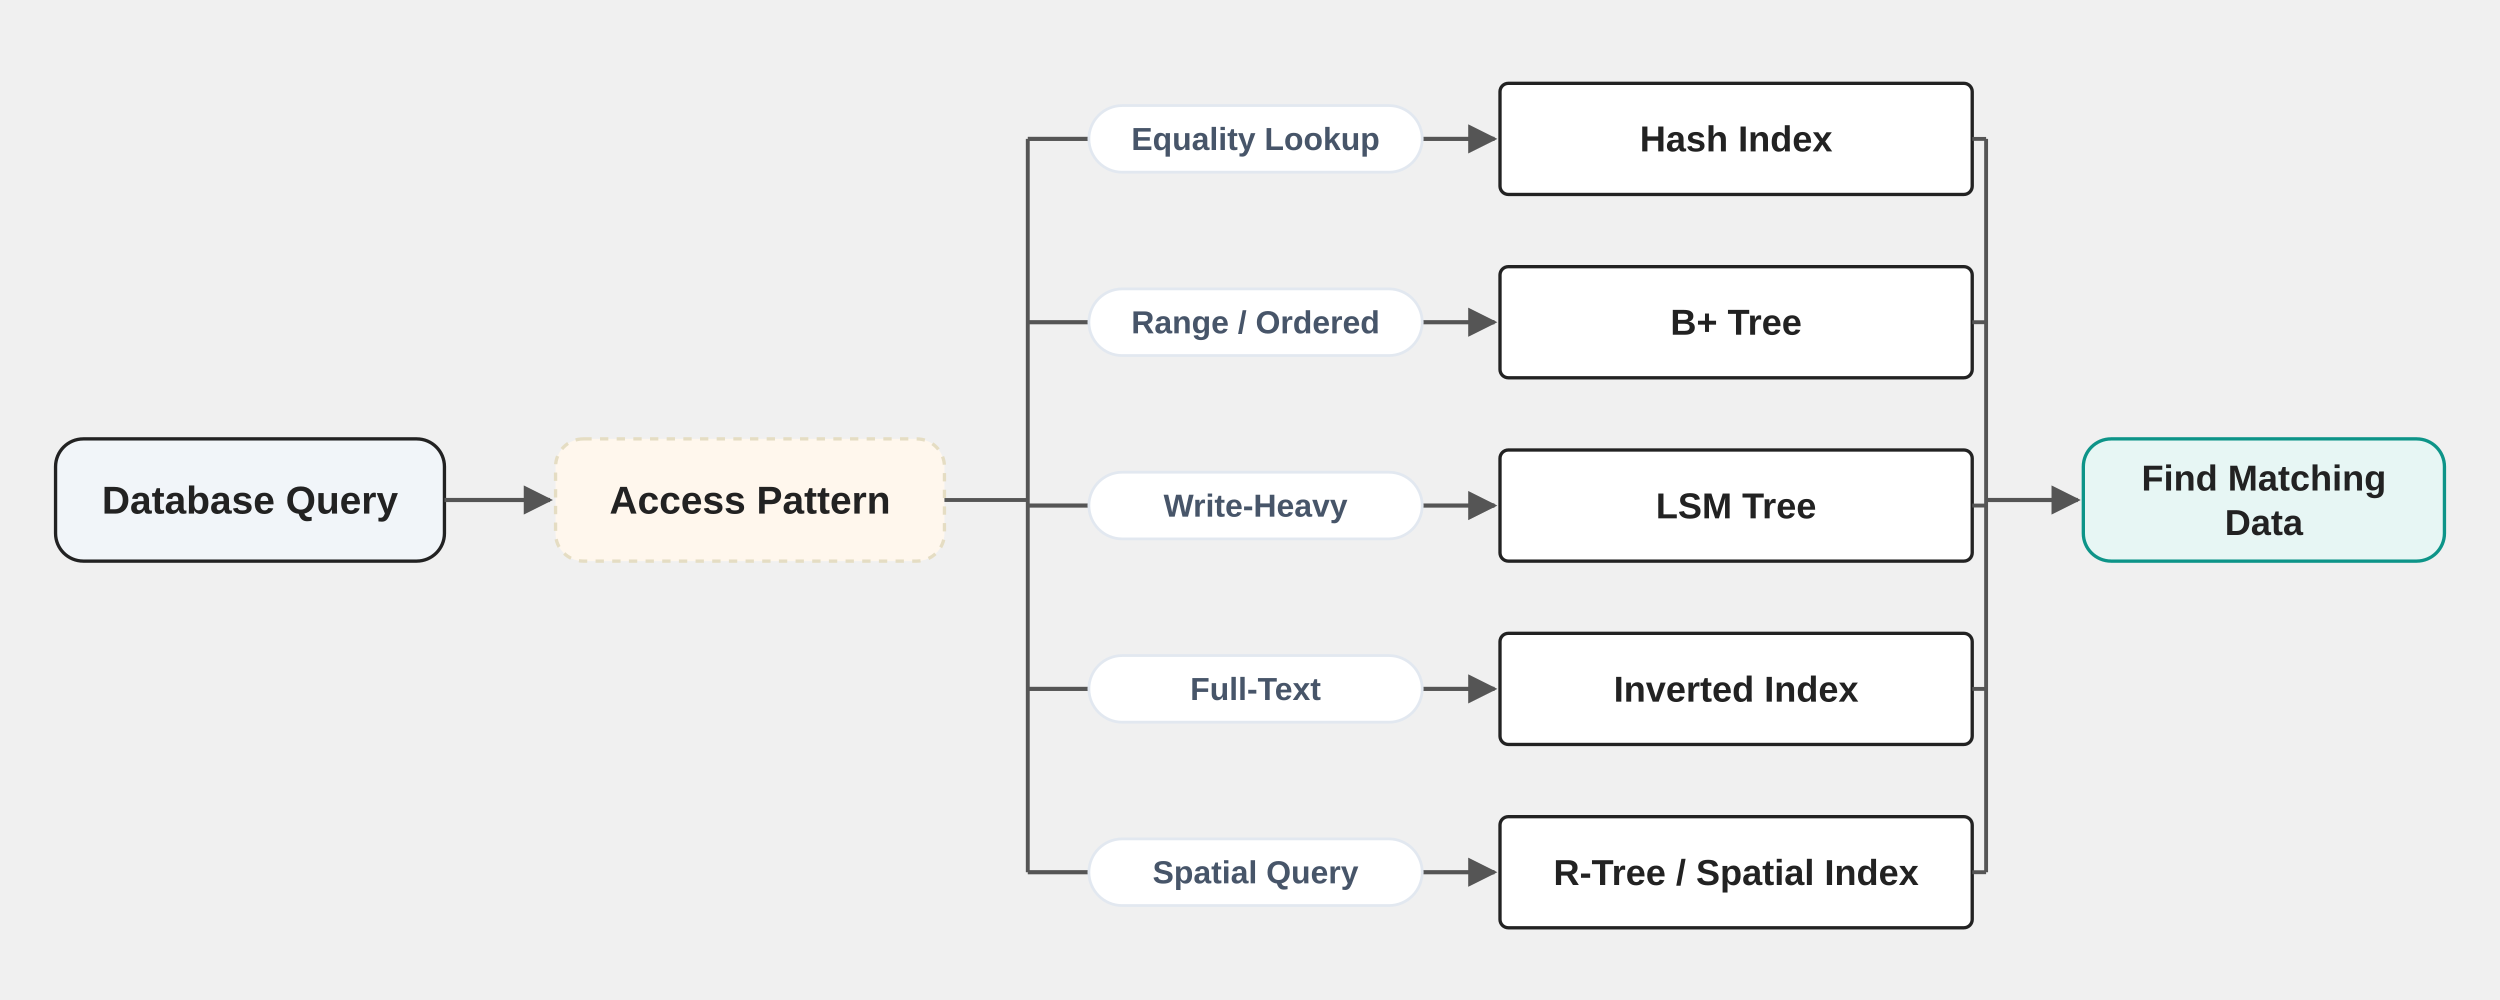
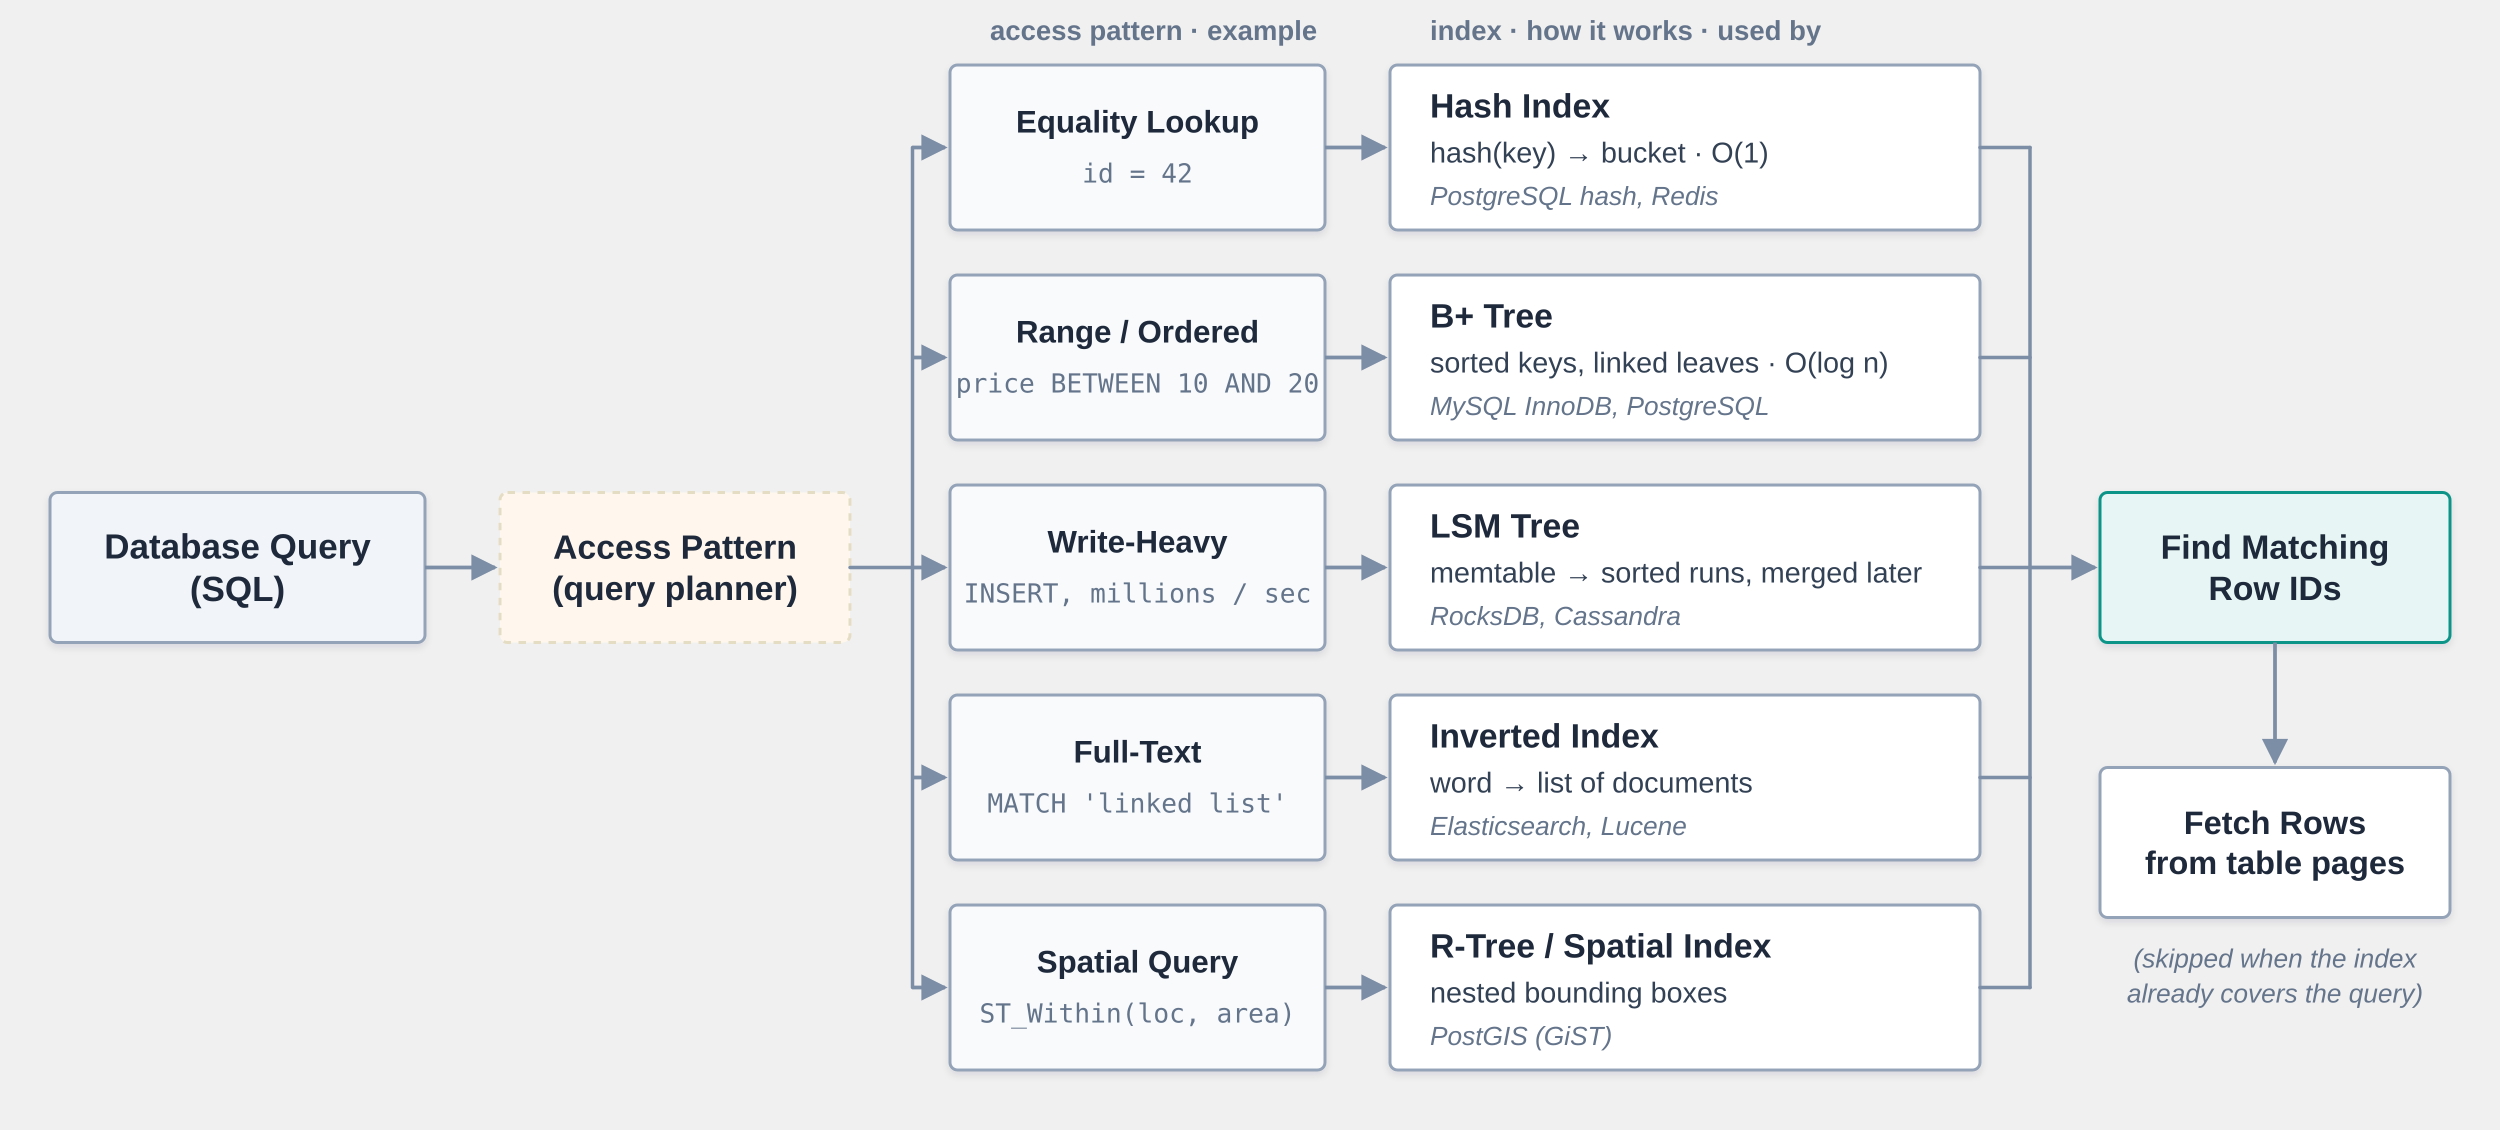
- <svg xmlns="http://www.w3.org/2000/svg" width="900" height="360" viewBox="0 0 900 360" role="img" aria-label="Simplified database indexing: a database query is routed by its access pattern; equality lookups use a hash index, range or ordered queries a B+ tree, write-heavy workloads an LSM tree, full-text search an inverted index and spatial queries an R-tree or spatial index; all lead to finding the matching data">
+ <svg xmlns="http://www.w3.org/2000/svg" width="1000" height="452" viewBox="0 0 1000 452" role="img" aria-label="Simplified database indexing: a database query is routed by its access pattern to a suitable index, which finds the matching row IDs, and the database then fetches those rows. equality lookup such as id = 42 uses a Hash Index (hash(key) → bucket, O(1); e.g. PostgreSQL hash, Redis); range / ordered such as price BETWEEN 10 AND 20 uses a B+ Tree (sorted keys, linked leaves, O(log n); e.g. MySQL InnoDB, PostgreSQL); write-heavy such as INSERT, millions / sec uses a LSM Tree (memtable → sorted runs, merged later; e.g. RocksDB, Cassandra); full-text such as MATCH 'linked list' uses a Inverted Index (word → list of documents; e.g. Elasticsearch, Lucene); spatial query such as ST_Within(loc, area) uses a R-Tree / Spatial Index (nested bounding boxes; e.g. PostGIS (GiST)).">
  <defs>
    <marker id="db-a" viewBox="0 0 10 10" refX="9" refY="5" markerWidth="7" markerHeight="7" orient="auto-start-reverse">
-       <path d="M0 0 L10 5 L0 10 Z" fill="#555555" />
+       <path d="M0 0 L10 5 L0 10 Z" fill="#7C8DA6" />
    </marker>
    <marker id="db-h" viewBox="0 0 10 10" refX="9" refY="5" markerWidth="7" markerHeight="7" orient="auto-start-reverse">
      <path d="M0 0 L10 5 L0 10 Z" fill="#B45309" />
    </marker>
+     <filter id="db-s" x="-10%" y="-15%" width="120%" height="150%">
+       <feDropShadow dx="0" dy="1.5" stdDeviation="1.5" flood-color="#0F172A" flood-opacity="0.10" />
+     </filter>
  </defs>
-   <rect x="20" y="158" width="140" height="44" rx="10" fill="#F1F5F9" stroke="#222222" stroke-width="1.2" />
-   <text x="90.0" y="184.9" text-anchor="middle" font-family="system-ui, -apple-system, 'Segoe UI', Arial, sans-serif" font-size="14" font-weight="600" fill="#222222">Database Query</text>
-   <rect x="200" y="158" width="140" height="44" rx="10" fill="#FFF7ED" stroke="#E5DDC3" stroke-width="1.2" stroke-dasharray="3 3" />
-   <text x="270.0" y="184.9" text-anchor="middle" font-family="system-ui, -apple-system, 'Segoe UI', Arial, sans-serif" font-size="14" font-weight="600" fill="#222222">Access Pattern</text>
-   <path d="M160 180 H198" fill="none" stroke="#555555" stroke-width="1.5" marker-end="url(#db-a)" />
-   <path d="M340 180 H370" fill="none" stroke="#555555" stroke-width="1.4" />
-   <path d="M370 50 V314" fill="none" stroke="#555555" stroke-width="1.4" />
-   <path d="M715 50 V314" fill="none" stroke="#555555" stroke-width="1.4" />
-   <path d="M370 50 H538" fill="none" stroke="#555555" stroke-width="1.5" marker-end="url(#db-a)" />
-   <rect x="392" y="38" width="120" height="24" rx="12" fill="#FFFFFF" stroke="#E2E8F0" stroke-width="1" />
-   <text x="452" y="54" text-anchor="middle" font-family="system-ui, -apple-system, 'Segoe UI', Arial, sans-serif" font-size="11.5" font-weight="600" fill="#475569">Equality Lookup</text>
-   <rect x="540" y="30" width="170" height="40" rx="3" fill="#FFFFFF" stroke="#222222" stroke-width="1.2" />
-   <text x="625.0" y="54.5" text-anchor="middle" font-family="system-ui, -apple-system, 'Segoe UI', Arial, sans-serif" font-size="13" font-weight="600" fill="#222222">Hash Index</text>
-   <path d="M710 50 H715" fill="none" stroke="#555555" stroke-width="1.4" />
-   <path d="M370 116 H538" fill="none" stroke="#555555" stroke-width="1.5" marker-end="url(#db-a)" />
-   <rect x="392" y="104" width="120" height="24" rx="12" fill="#FFFFFF" stroke="#E2E8F0" stroke-width="1" />
-   <text x="452" y="120" text-anchor="middle" font-family="system-ui, -apple-system, 'Segoe UI', Arial, sans-serif" font-size="11.5" font-weight="600" fill="#475569">Range / Ordered</text>
-   <rect x="540" y="96" width="170" height="40" rx="3" fill="#FFFFFF" stroke="#222222" stroke-width="1.2" />
-   <text x="625.0" y="120.5" text-anchor="middle" font-family="system-ui, -apple-system, 'Segoe UI', Arial, sans-serif" font-size="13" font-weight="600" fill="#222222">B+ Tree</text>
-   <path d="M710 116 H715" fill="none" stroke="#555555" stroke-width="1.4" />
-   <path d="M370 182 H538" fill="none" stroke="#555555" stroke-width="1.5" marker-end="url(#db-a)" />
-   <rect x="392" y="170" width="120" height="24" rx="12" fill="#FFFFFF" stroke="#E2E8F0" stroke-width="1" />
-   <text x="452" y="186" text-anchor="middle" font-family="system-ui, -apple-system, 'Segoe UI', Arial, sans-serif" font-size="11.5" font-weight="600" fill="#475569">Write-Heavy</text>
-   <rect x="540" y="162" width="170" height="40" rx="3" fill="#FFFFFF" stroke="#222222" stroke-width="1.2" />
-   <text x="625.0" y="186.6" text-anchor="middle" font-family="system-ui, -apple-system, 'Segoe UI', Arial, sans-serif" font-size="13" font-weight="600" fill="#222222">LSM Tree</text>
-   <path d="M710 182 H715" fill="none" stroke="#555555" stroke-width="1.4" />
-   <path d="M370 248 H538" fill="none" stroke="#555555" stroke-width="1.5" marker-end="url(#db-a)" />
-   <rect x="392" y="236" width="120" height="24" rx="12" fill="#FFFFFF" stroke="#E2E8F0" stroke-width="1" />
-   <text x="452" y="252" text-anchor="middle" font-family="system-ui, -apple-system, 'Segoe UI', Arial, sans-serif" font-size="11.5" font-weight="600" fill="#475569">Full-Text</text>
-   <rect x="540" y="228" width="170" height="40" rx="3" fill="#FFFFFF" stroke="#222222" stroke-width="1.2" />
-   <text x="625.0" y="252.6" text-anchor="middle" font-family="system-ui, -apple-system, 'Segoe UI', Arial, sans-serif" font-size="13" font-weight="600" fill="#222222">Inverted Index</text>
-   <path d="M710 248 H715" fill="none" stroke="#555555" stroke-width="1.4" />
-   <path d="M370 314 H538" fill="none" stroke="#555555" stroke-width="1.5" marker-end="url(#db-a)" />
-   <rect x="392" y="302" width="120" height="24" rx="12" fill="#FFFFFF" stroke="#E2E8F0" stroke-width="1" />
-   <text x="452" y="318" text-anchor="middle" font-family="system-ui, -apple-system, 'Segoe UI', Arial, sans-serif" font-size="11.5" font-weight="600" fill="#475569">Spatial Query</text>
-   <rect x="540" y="294" width="170" height="40" rx="3" fill="#FFFFFF" stroke="#222222" stroke-width="1.2" />
-   <text x="625.0" y="318.6" text-anchor="middle" font-family="system-ui, -apple-system, 'Segoe UI', Arial, sans-serif" font-size="13" font-weight="600" fill="#222222">R-Tree / Spatial Index</text>
-   <path d="M710 314 H715" fill="none" stroke="#555555" stroke-width="1.4" />
-   <path d="M715 180 H748" fill="none" stroke="#555555" stroke-width="1.5" marker-end="url(#db-a)" />
-   <rect x="750" y="158" width="130" height="44" rx="10" fill="#E7F6F4" stroke="#0D9488" stroke-width="1.2" />
-   <text x="815.0" y="176.6" text-anchor="middle" font-family="system-ui, -apple-system, 'Segoe UI', Arial, sans-serif" font-size="13" font-weight="600" fill="#222222">Find Matching</text>
-   <text x="815.0" y="192.6" text-anchor="middle" font-family="system-ui, -apple-system, 'Segoe UI', Arial, sans-serif" font-size="13" font-weight="600" fill="#222222">Data</text>
+   <text x="396" y="16" text-anchor="start" font-family="system-ui, -apple-system, 'Segoe UI', Arial, sans-serif" font-size="11" font-weight="600" fill="#64748B">access pattern · example</text>
+   <text x="572" y="16" text-anchor="start" font-family="system-ui, -apple-system, 'Segoe UI', Arial, sans-serif" font-size="11" font-weight="600" fill="#64748B">index · how it works · used by</text>
+   <rect x="20" y="197.0" width="150" height="60" rx="3" fill="#F1F5F9" stroke="#94A3B8" stroke-width="1.2" filter="url(#db-s)" />
+   <text x="95.0" y="223.4" text-anchor="middle" font-family="system-ui, -apple-system, 'Segoe UI', Arial, sans-serif" font-size="14" font-weight="600" fill="#1E293B">Database Query</text>
+   <text x="95.0" y="240.4" text-anchor="middle" font-family="system-ui, -apple-system, 'Segoe UI', Arial, sans-serif" font-size="14" font-weight="600" fill="#1E293B">(SQL)</text>
+   <path d="M170 227.0 H198" fill="none" stroke="#7C8DA6" stroke-width="1.5" marker-end="url(#db-a)" />
+   <rect x="200" y="197.0" width="140" height="60" rx="3" fill="#FFF7ED" stroke="#E5DDC3" stroke-width="1.2" stroke-dasharray="3 3" />
+   <text x="270.0" y="223.5" text-anchor="middle" font-family="system-ui, -apple-system, 'Segoe UI', Arial, sans-serif" font-size="13.5" font-weight="600" fill="#1E293B">Access Pattern</text>
+   <text x="270.0" y="240.0" text-anchor="middle" font-family="system-ui, -apple-system, 'Segoe UI', Arial, sans-serif" font-size="13.5" font-weight="600" fill="#1E293B">(query planner)</text>
+   <path d="M340 227.0 H365" fill="none" stroke="#7C8DA6" stroke-width="1.4" stroke-linecap="round" stroke-linejoin="round" />
+   <path d="M365 59.0 V395.0" fill="none" stroke="#7C8DA6" stroke-width="1.4" stroke-linecap="round" stroke-linejoin="round" />
+   <path d="M812 59.0 V395.0" fill="none" stroke="#7C8DA6" stroke-width="1.4" stroke-linecap="round" stroke-linejoin="round" />
+   <path d="M365 59.0 H378" fill="none" stroke="#7C8DA6" stroke-width="1.5" marker-end="url(#db-a)" />
+   <rect x="380" y="26" width="150" height="66" rx="3" fill="#F8FAFC" stroke="#94A3B8" stroke-width="1.2" filter="url(#db-s)" />
+   <text x="455" y="53" text-anchor="middle" font-family="system-ui, -apple-system, 'Segoe UI', Arial, sans-serif" font-size="12.5" font-weight="650" fill="#1E293B">Equality Lookup</text>
+   <text x="455" y="73" text-anchor="middle" font-family="ui-monospace, Consolas, monospace" font-size="10.5" font-weight="400" fill="#64748B">id = 42</text>
+   <path d="M530 59.0 H554" fill="none" stroke="#7C8DA6" stroke-width="1.5" marker-end="url(#db-a)" />
+   <rect x="556" y="26" width="236" height="66" rx="3" fill="#FFFFFF" stroke="#94A3B8" stroke-width="1.2" filter="url(#db-s)" />
+   <text x="572" y="47" text-anchor="start" font-family="system-ui, -apple-system, 'Segoe UI', Arial, sans-serif" font-size="13.5" font-weight="650" fill="#1E293B">Hash Index</text>
+   <text x="572" y="65" text-anchor="start" font-family="system-ui, -apple-system, 'Segoe UI', Arial, sans-serif" font-size="11.5" font-weight="400" fill="#334155">hash(key) → bucket · O(1)</text>
+   <text x="572" y="82" text-anchor="start" font-family="system-ui, -apple-system, 'Segoe UI', Arial, sans-serif" font-size="10.5" font-weight="400" fill="#64748B" font-style="italic">PostgreSQL hash, Redis</text>
+   <path d="M792 59.0 H812" fill="none" stroke="#7C8DA6" stroke-width="1.4" stroke-linecap="round" stroke-linejoin="round" />
+   <path d="M365 143.0 H378" fill="none" stroke="#7C8DA6" stroke-width="1.5" marker-end="url(#db-a)" />
+   <rect x="380" y="110" width="150" height="66" rx="3" fill="#F8FAFC" stroke="#94A3B8" stroke-width="1.2" filter="url(#db-s)" />
+   <text x="455" y="137" text-anchor="middle" font-family="system-ui, -apple-system, 'Segoe UI', Arial, sans-serif" font-size="12.5" font-weight="650" fill="#1E293B">Range / Ordered</text>
+   <text x="455" y="157" text-anchor="middle" font-family="ui-monospace, Consolas, monospace" font-size="10.5" font-weight="400" fill="#64748B">price BETWEEN 10 AND 20</text>
+   <path d="M530 143.0 H554" fill="none" stroke="#7C8DA6" stroke-width="1.5" marker-end="url(#db-a)" />
+   <rect x="556" y="110" width="236" height="66" rx="3" fill="#FFFFFF" stroke="#94A3B8" stroke-width="1.2" filter="url(#db-s)" />
+   <text x="572" y="131" text-anchor="start" font-family="system-ui, -apple-system, 'Segoe UI', Arial, sans-serif" font-size="13.5" font-weight="650" fill="#1E293B">B+ Tree</text>
+   <text x="572" y="149" text-anchor="start" font-family="system-ui, -apple-system, 'Segoe UI', Arial, sans-serif" font-size="11.5" font-weight="400" fill="#334155">sorted keys, linked leaves · O(log n)</text>
+   <text x="572" y="166" text-anchor="start" font-family="system-ui, -apple-system, 'Segoe UI', Arial, sans-serif" font-size="10.5" font-weight="400" fill="#64748B" font-style="italic">MySQL InnoDB, PostgreSQL</text>
+   <path d="M792 143.0 H812" fill="none" stroke="#7C8DA6" stroke-width="1.4" stroke-linecap="round" stroke-linejoin="round" />
+   <path d="M365 227.0 H378" fill="none" stroke="#7C8DA6" stroke-width="1.5" marker-end="url(#db-a)" />
+   <rect x="380" y="194" width="150" height="66" rx="3" fill="#F8FAFC" stroke="#94A3B8" stroke-width="1.2" filter="url(#db-s)" />
+   <text x="455" y="221" text-anchor="middle" font-family="system-ui, -apple-system, 'Segoe UI', Arial, sans-serif" font-size="12.5" font-weight="650" fill="#1E293B">Write-Heavy</text>
+   <text x="455" y="241" text-anchor="middle" font-family="ui-monospace, Consolas, monospace" font-size="10.5" font-weight="400" fill="#64748B">INSERT, millions / sec</text>
+   <path d="M530 227.0 H554" fill="none" stroke="#7C8DA6" stroke-width="1.5" marker-end="url(#db-a)" />
+   <rect x="556" y="194" width="236" height="66" rx="3" fill="#FFFFFF" stroke="#94A3B8" stroke-width="1.2" filter="url(#db-s)" />
+   <text x="572" y="215" text-anchor="start" font-family="system-ui, -apple-system, 'Segoe UI', Arial, sans-serif" font-size="13.5" font-weight="650" fill="#1E293B">LSM Tree</text>
+   <text x="572" y="233" text-anchor="start" font-family="system-ui, -apple-system, 'Segoe UI', Arial, sans-serif" font-size="11.5" font-weight="400" fill="#334155">memtable → sorted runs, merged later</text>
+   <text x="572" y="250" text-anchor="start" font-family="system-ui, -apple-system, 'Segoe UI', Arial, sans-serif" font-size="10.5" font-weight="400" fill="#64748B" font-style="italic">RocksDB, Cassandra</text>
+   <path d="M792 227.0 H812" fill="none" stroke="#7C8DA6" stroke-width="1.4" stroke-linecap="round" stroke-linejoin="round" />
+   <path d="M365 311.0 H378" fill="none" stroke="#7C8DA6" stroke-width="1.5" marker-end="url(#db-a)" />
+   <rect x="380" y="278" width="150" height="66" rx="3" fill="#F8FAFC" stroke="#94A3B8" stroke-width="1.2" filter="url(#db-s)" />
+   <text x="455" y="305" text-anchor="middle" font-family="system-ui, -apple-system, 'Segoe UI', Arial, sans-serif" font-size="12.5" font-weight="650" fill="#1E293B">Full-Text</text>
+   <text x="455" y="325" text-anchor="middle" font-family="ui-monospace, Consolas, monospace" font-size="10.5" font-weight="400" fill="#64748B">MATCH 'linked list'</text>
+   <path d="M530 311.0 H554" fill="none" stroke="#7C8DA6" stroke-width="1.5" marker-end="url(#db-a)" />
+   <rect x="556" y="278" width="236" height="66" rx="3" fill="#FFFFFF" stroke="#94A3B8" stroke-width="1.2" filter="url(#db-s)" />
+   <text x="572" y="299" text-anchor="start" font-family="system-ui, -apple-system, 'Segoe UI', Arial, sans-serif" font-size="13.5" font-weight="650" fill="#1E293B">Inverted Index</text>
+   <text x="572" y="317" text-anchor="start" font-family="system-ui, -apple-system, 'Segoe UI', Arial, sans-serif" font-size="11.5" font-weight="400" fill="#334155">word → list of documents</text>
+   <text x="572" y="334" text-anchor="start" font-family="system-ui, -apple-system, 'Segoe UI', Arial, sans-serif" font-size="10.5" font-weight="400" fill="#64748B" font-style="italic">Elasticsearch, Lucene</text>
+   <path d="M792 311.0 H812" fill="none" stroke="#7C8DA6" stroke-width="1.4" stroke-linecap="round" stroke-linejoin="round" />
+   <path d="M365 395.0 H378" fill="none" stroke="#7C8DA6" stroke-width="1.5" marker-end="url(#db-a)" />
+   <rect x="380" y="362" width="150" height="66" rx="3" fill="#F8FAFC" stroke="#94A3B8" stroke-width="1.2" filter="url(#db-s)" />
+   <text x="455" y="389" text-anchor="middle" font-family="system-ui, -apple-system, 'Segoe UI', Arial, sans-serif" font-size="12.5" font-weight="650" fill="#1E293B">Spatial Query</text>
+   <text x="455" y="409" text-anchor="middle" font-family="ui-monospace, Consolas, monospace" font-size="10.5" font-weight="400" fill="#64748B">ST_Within(loc, area)</text>
+   <path d="M530 395.0 H554" fill="none" stroke="#7C8DA6" stroke-width="1.5" marker-end="url(#db-a)" />
+   <rect x="556" y="362" width="236" height="66" rx="3" fill="#FFFFFF" stroke="#94A3B8" stroke-width="1.2" filter="url(#db-s)" />
+   <text x="572" y="383" text-anchor="start" font-family="system-ui, -apple-system, 'Segoe UI', Arial, sans-serif" font-size="13.5" font-weight="650" fill="#1E293B">R-Tree / Spatial Index</text>
+   <text x="572" y="401" text-anchor="start" font-family="system-ui, -apple-system, 'Segoe UI', Arial, sans-serif" font-size="11.5" font-weight="400" fill="#334155">nested bounding boxes</text>
+   <text x="572" y="418" text-anchor="start" font-family="system-ui, -apple-system, 'Segoe UI', Arial, sans-serif" font-size="10.5" font-weight="400" fill="#64748B" font-style="italic">PostGIS (GiST)</text>
+   <path d="M792 395.0 H812" fill="none" stroke="#7C8DA6" stroke-width="1.4" stroke-linecap="round" stroke-linejoin="round" />
+   <path d="M812 227.0 H838" fill="none" stroke="#7C8DA6" stroke-width="1.5" marker-end="url(#db-a)" />
+   <rect x="840" y="197.0" width="140" height="60" rx="3" fill="#E7F6F4" stroke="#0D9488" stroke-width="1.2" filter="url(#db-s)" />
+   <text x="910.0" y="223.5" text-anchor="middle" font-family="system-ui, -apple-system, 'Segoe UI', Arial, sans-serif" font-size="13.5" font-weight="600" fill="#1E293B">Find Matching</text>
+   <text x="910.0" y="240.0" text-anchor="middle" font-family="system-ui, -apple-system, 'Segoe UI', Arial, sans-serif" font-size="13.5" font-weight="600" fill="#1E293B">Row IDs</text>
+   <path d="M910 257.0 V305.0" fill="none" stroke="#7C8DA6" stroke-width="1.5" marker-end="url(#db-a)" />
+   <rect x="840" y="307.0" width="140" height="60" rx="3" fill="#FFFFFF" stroke="#94A3B8" stroke-width="1.2" filter="url(#db-s)" />
+   <text x="910.0" y="333.6" text-anchor="middle" font-family="system-ui, -apple-system, 'Segoe UI', Arial, sans-serif" font-size="13" font-weight="600" fill="#1E293B">Fetch Rows</text>
+   <text x="910.0" y="349.6" text-anchor="middle" font-family="system-ui, -apple-system, 'Segoe UI', Arial, sans-serif" font-size="13" font-weight="600" fill="#1E293B">from table pages</text>
+   <text x="910" y="387.0" text-anchor="middle" font-family="system-ui, -apple-system, 'Segoe UI', Arial, sans-serif" font-size="10.5" font-weight="400" fill="#64748B" font-style="italic">(skipped when the index</text>
+   <text x="910" y="401.0" text-anchor="middle" font-family="system-ui, -apple-system, 'Segoe UI', Arial, sans-serif" font-size="10.5" font-weight="400" fill="#64748B" font-style="italic">already covers the query)</text>
</svg>
